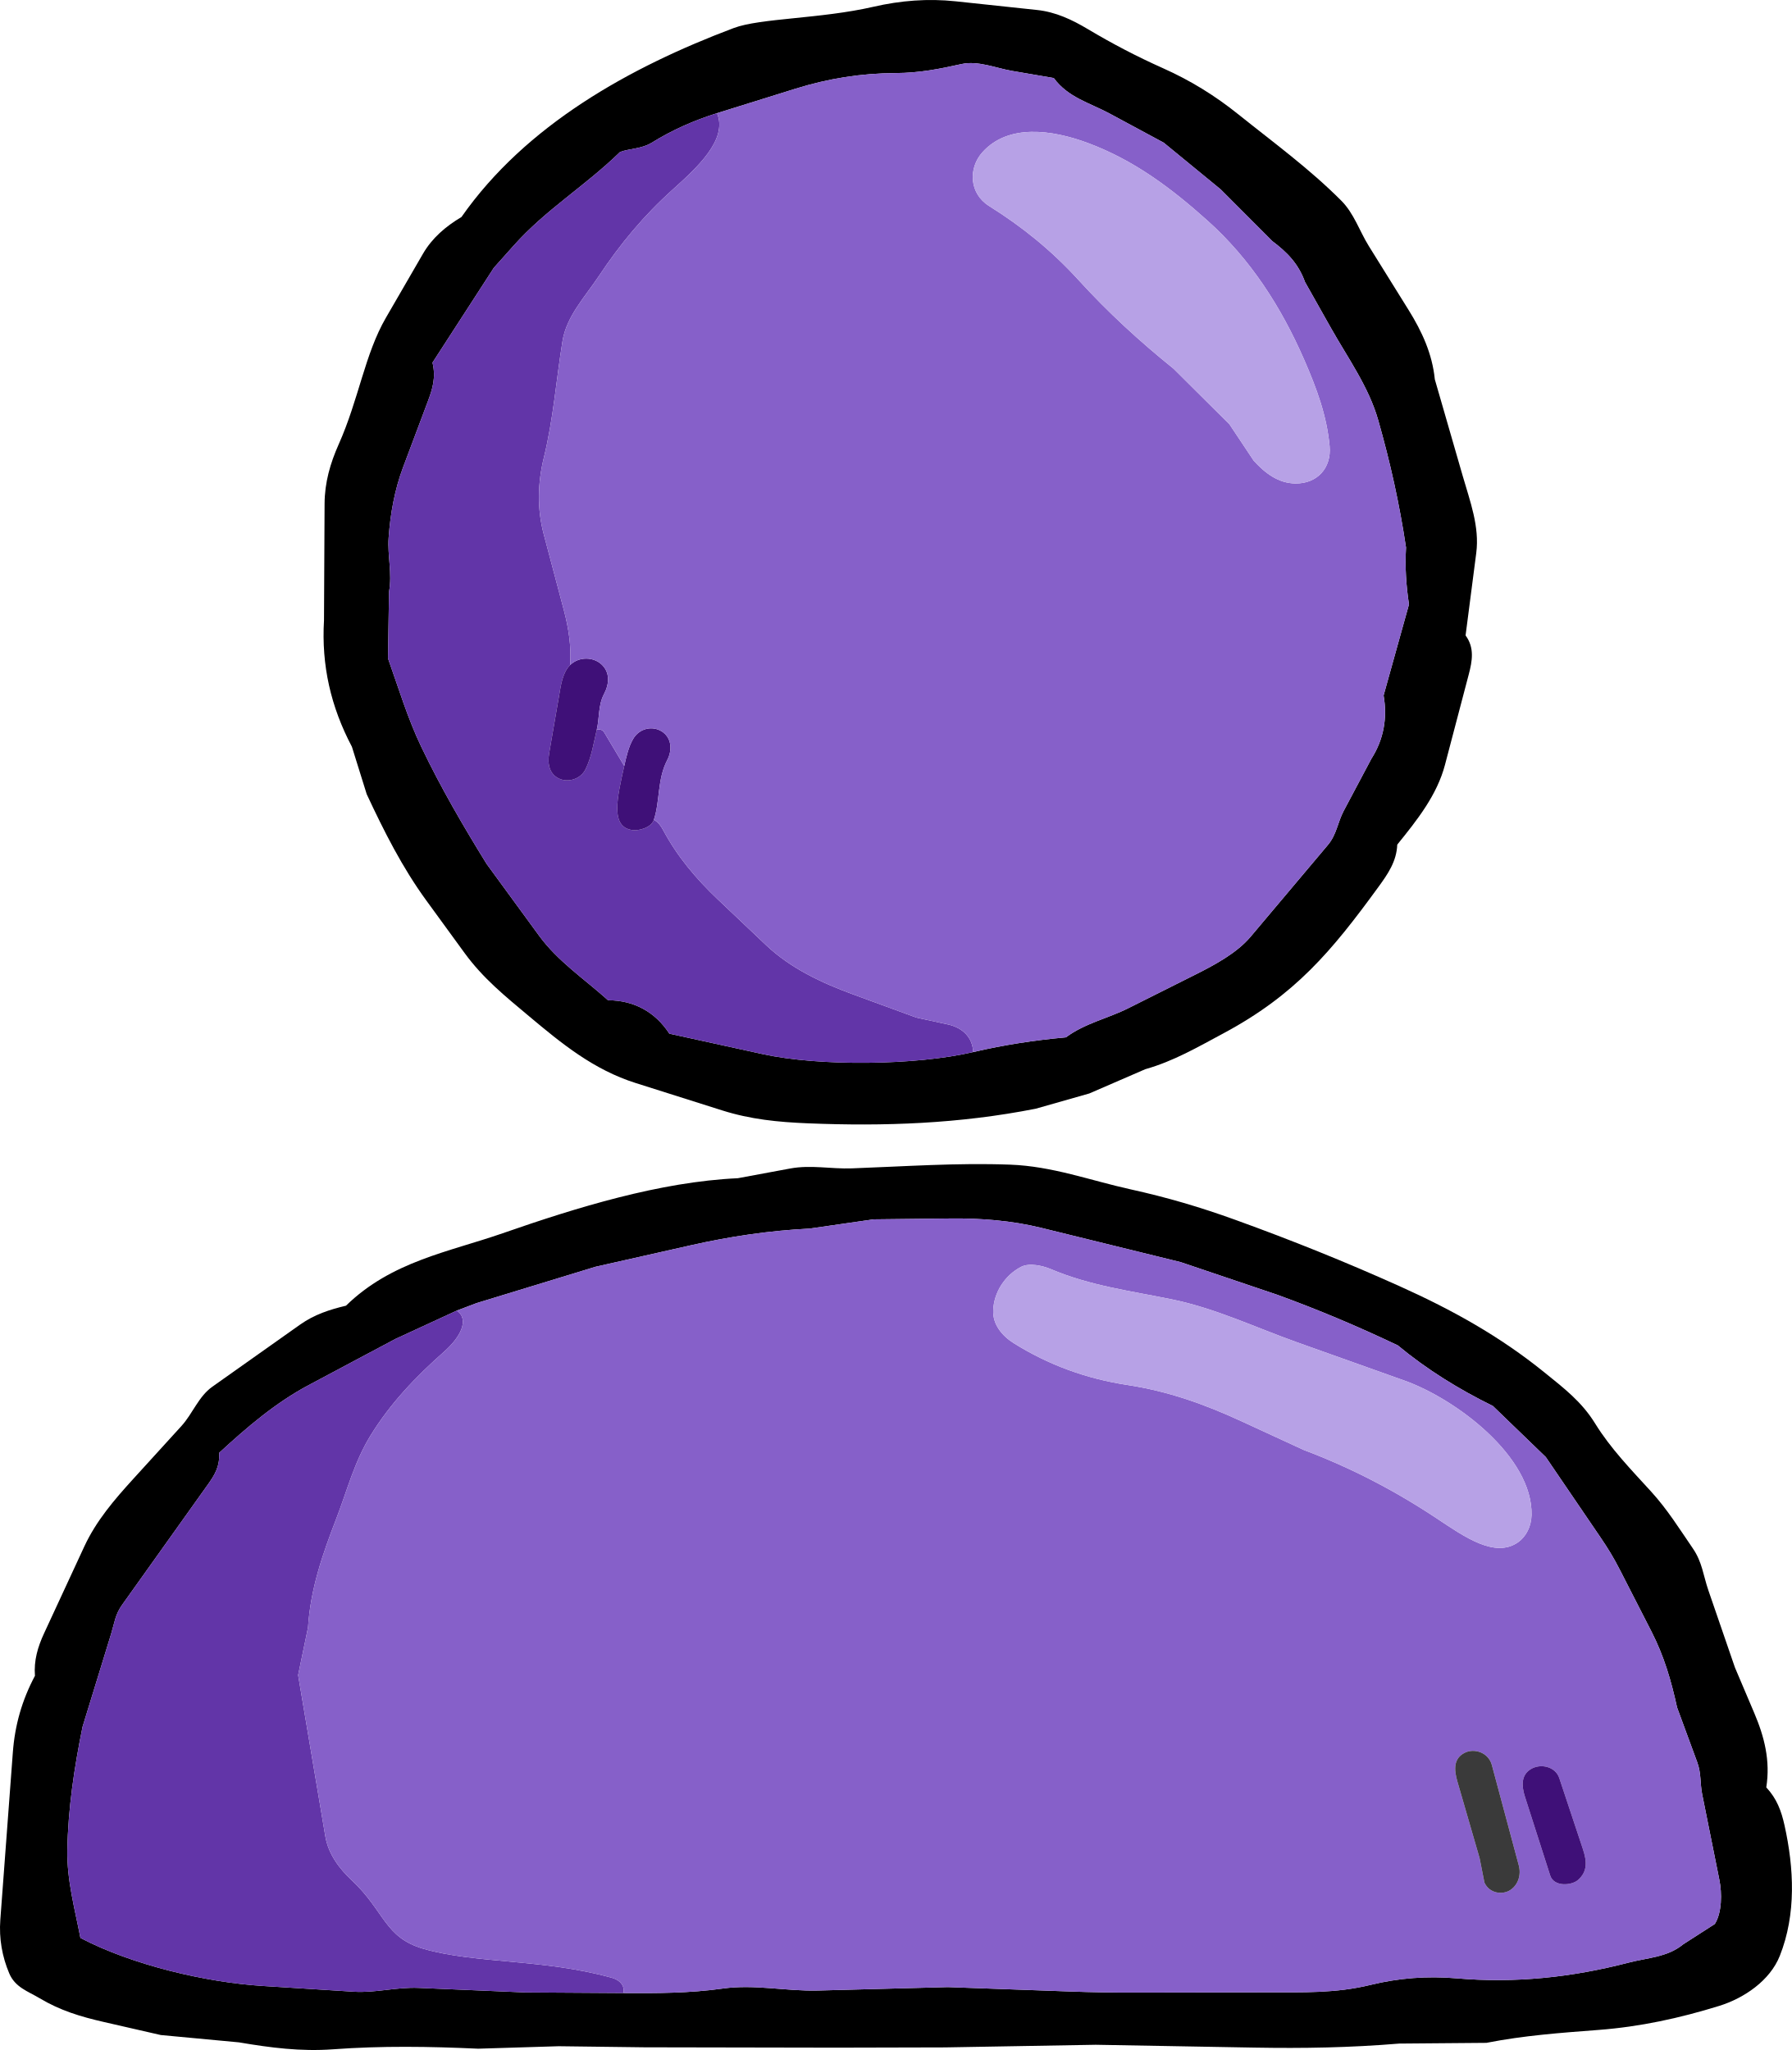
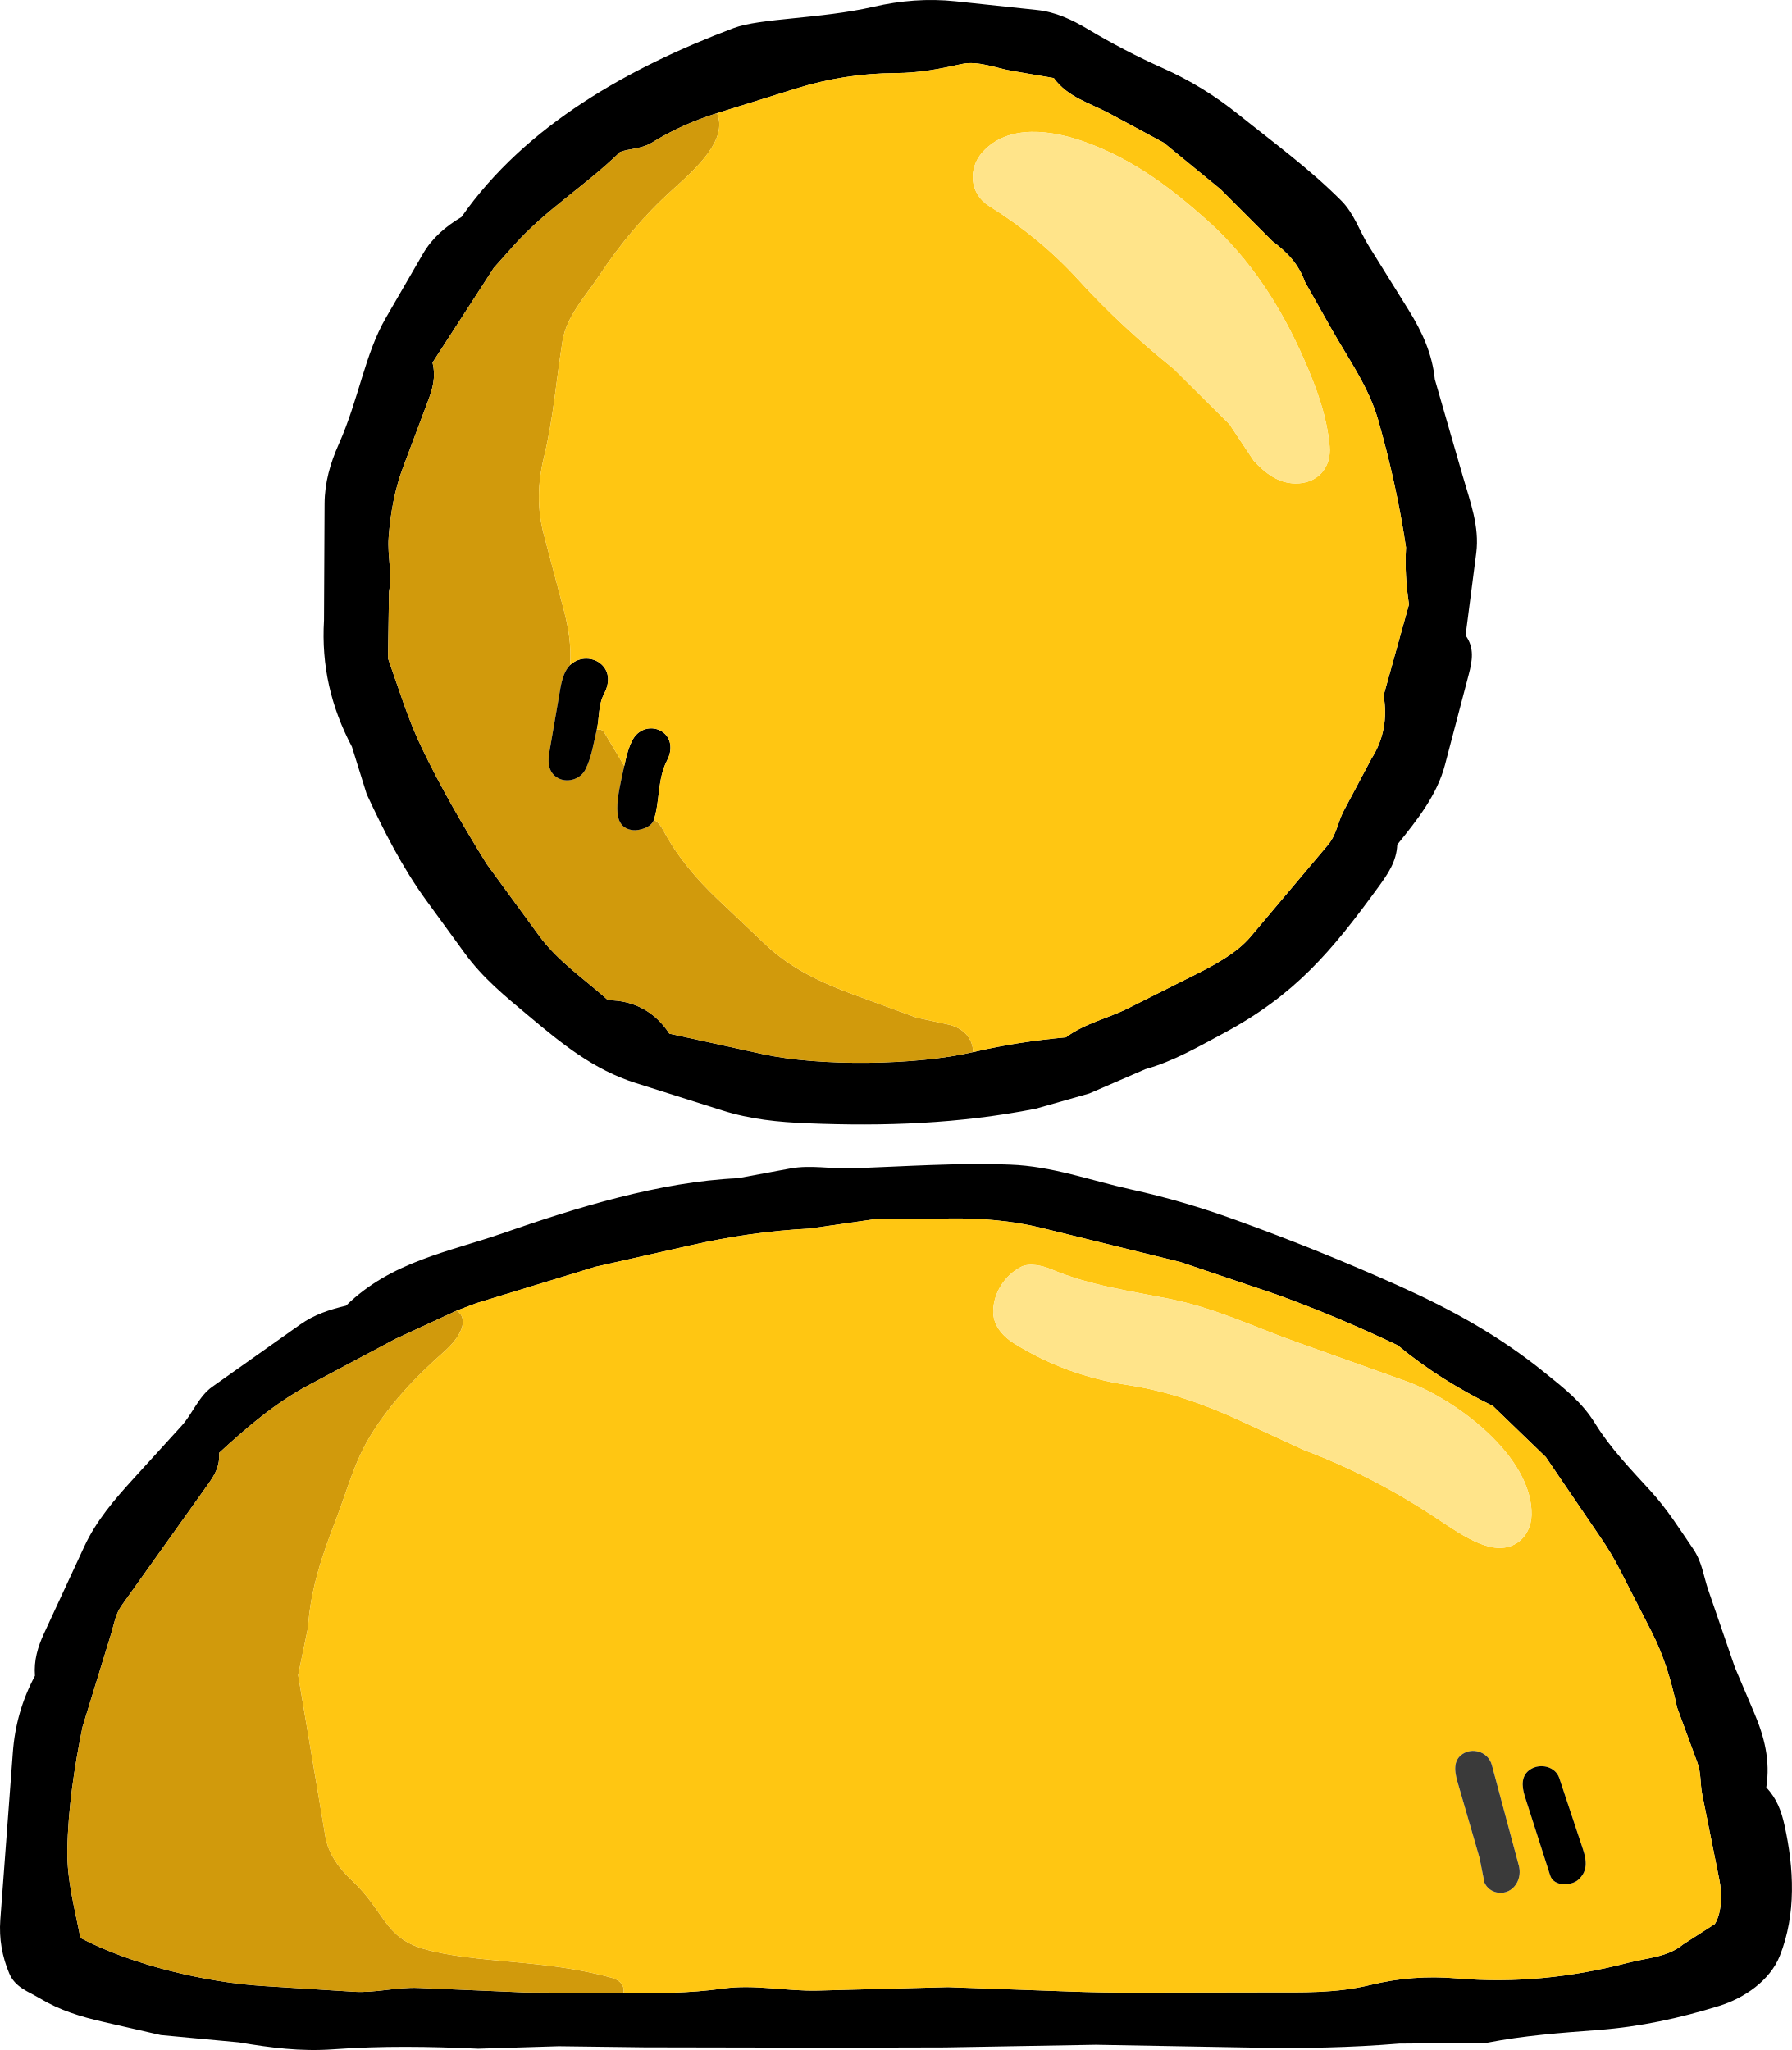
<svg xmlns="http://www.w3.org/2000/svg" id="Layer_1" data-name="Layer 1" viewBox="0 0 690.729 790.333">
  <defs>
    <style>
      .cls-1 {
-         fill: #6235a8;
+         fill: #ffe48a;
      }

      .cls-2 {
+         fill: #ffc612;
+       }
+ 
+       .cls-3 {
        fill: #3a3a3a;
      }

-       .cls-3 {
-         fill: #8660c9;
-       }
- 
      .cls-4 {
-         fill: #3f1078;
-       }
- 
-       .cls-5 {
-         fill: #b7a1e6;
+         fill: #d19a0c;
      }
    </style>
  </defs>
  <g>
    <path d="M399.253,427.434c-29.476,5.821-58.341,6.834-87.799,5.64-11.602-.471-22.152-1.524-33.105-4.991l-33.306-10.543c-16.235-5.139-28.472-15.156-41.169-25.804-9.153-7.677-17.633-14.492-24.825-24.365l-14.719-20.207c-9.299-12.766-16.274-26.633-22.974-40.98l-5.704-18.283c-8.138-15.427-11.788-31.343-10.761-48.773l.224-44.948c.041-8.137,2.18-15.569,5.432-22.867,7.786-17.473,10.047-34.722,18.194-48.789l14.288-24.673c3.556-6.141,8.774-10.556,14.852-14.19,24.825-35.493,64.849-57.744,104.922-72.843,10.23-3.855,33.486-3.518,53.856-8.202,10.479-2.41,20.992-3.255,31.733-2.11l31.365,3.343c7.167.764,13.45,3.729,19.563,7.375,9.48,5.654,18.868,10.558,28.934,15.054,10.699,4.779,20.013,10.538,29.154,17.866,13.592,10.899,27.339,20.897,39.665,33.282,4.857,4.881,6.977,11.684,10.552,17.431l15.345,24.67c5.158,8.292,9.128,16.9,10.101,26.729l10.784,37.336c2.804,9.707,6.504,19.431,5.188,29.59l-4.118,31.796c3.486,4.739,2.597,9.807,1.232,14.999l-9.167,34.871c-3.071,11.683-10.699,21.264-18.398,30.774-.265,6.507-3.621,11.329-7.338,16.431-17.927,24.608-31.971,41.503-59.704,56.349-9.89,5.294-19.162,10.721-30.093,13.81l-21.57,9.351L399.253,427.434ZM276.385,43.629c-8.755,2.731-17.261,6.478-25.206,11.404-3.858,2.392-8.681,2.218-12.171,3.561-13.901,13.487-28.475,22.052-40.998,36.076l-7.66,8.579-23.634,36.535c1.384,5.803.001,10.164-1.816,15.001l-9.54,25.396c-3.234,8.608-4.898,17.852-5.56,27.098-.499,6.963,1.455,13.825.148,20.863l-.391,25.683c4.164,11.679,7.556,23.114,12.919,34.291,7.516,15.663,15.944,30.126,25.116,44.978l20.199,27.642c7.233,9.898,17.377,16.611,26.59,24.891,10.043.024,18.205,4.539,23.634,12.881l35.952,7.878c21.943,4.808,59.121,4.38,81.149-.775,11.846-2.772,23.443-4.549,35.751-5.68,7.433-5.502,16.058-7.226,24.071-11.242l26.053-13.059c7.428-3.723,15.861-8.306,21.07-14.491l29.81-35.395c3.368-3.999,3.774-8.781,6.08-13.121l10.686-20.121c4.724-7.424,6.211-15.647,4.688-24.382l9.789-35.1c-1.094-7.277-1.579-14.341-1.141-21.935-2.52-16.777-6.026-32.62-10.706-49.062-3.672-12.898-11.61-23.822-18.196-35.506l-10.023-17.78c-2.574-7.108-6.863-11.445-12.582-15.752l-19.953-19.984-21.926-17.984-20.804-11.208c-7.732-4.166-16.065-6.185-21.589-13.725l-16.088-2.755c-6.121-1.048-13.168-4.047-19.467-2.638-8.546,1.91-16.354,3.433-25.292,3.476-13.431.065-26.106,2.096-38.806,6.058L276.385,43.629Z" />
-     <path class="cls-1" d="M276.385,43.629c4.263,10.123-7.706,21.018-17.091,29.459-11.142,10.022-20.217,20.939-28.556,33.49-5.129,7.719-12.36,15.333-13.908,24.864-2.469,15.2-3.497,29.932-7.188,44.955-2.424,9.866-2.634,19.827-.067,29.511l7.748,29.225c1.909,7.202,2.939,14.168,2.435,21.26-2.214,2.126-3.229,5.91-3.787,9.146l-4.308,24.988c-.709,4.115.172,8.037,4.01,9.724,3.34,1.468,8.126.214,10.067-3.76,2.35-4.813,3.048-9.948,4.299-15.196,1.134-.268,2.324.078,2.943,1.198l7.647,12.809c-2.693,12.117-5.595,23.713,3.335,24.744,2.245.259,7.042-.896,8.078-3.989,1.669.892,2.689,2.308,3.556,3.929,5.477,10.241,12.668,18.767,21.142,26.801l18.507,17.545c9.484,8.991,21.483,14.603,33.743,19.097l24.242,8.885,12.169,2.644c5.604,1.217,9.546,4.991,9.715,10.654-22.028,5.155-59.205,5.584-81.149.775l-35.952-7.878c-5.429-8.342-13.592-12.857-23.634-12.881-9.213-8.279-19.357-14.993-26.59-24.891l-20.199-27.642c-9.172-14.852-17.6-29.315-25.116-44.978-5.363-11.177-8.755-22.612-12.919-34.291l.391-25.683c1.307-7.038-.647-13.9-.148-20.863.662-9.245,2.326-18.49,5.56-27.098l9.54-25.396c1.817-4.837,3.2-9.198,1.816-15.001l23.634-36.535,7.66-8.579c12.522-14.024,27.097-22.589,40.998-36.076,3.491-1.343,8.313-1.169,12.171-3.561C259.123,50.107,267.63,46.36,276.385,43.629Z" />
-     <path class="cls-4" d="M230.038,281.295c-1.251,5.248-1.949,10.383-4.299,15.196-1.941,3.974-6.727,5.228-10.067,3.76-3.838-1.687-4.719-5.609-4.01-9.724l4.308-24.988c.558-3.236,1.573-7.02,3.787-9.146,3.531-3.391,8.95-3.129,12.075-.276,3.306,3.018,3.126,7.447.976,11.491C230.548,271.863,231.092,276.873,230.038,281.295Z" />
-     <path class="cls-4" d="M252.041,316.055c-1.037,3.093-5.833,4.248-8.078,3.989-8.93-1.031-6.028-12.627-3.335-24.744.805-3.624,1.65-7.338,3.407-10.388,2.379-4.129,7.37-5.201,10.983-2.97,3.724,2.3,4.337,6.959,2.163,11.116C253.314,300.457,254.443,308.889,252.041,316.055Z" />
+     <path class="cls-4" d="M276.385,43.629c4.263,10.123-7.706,21.018-17.091,29.459-11.142,10.022-20.217,20.939-28.556,33.49-5.129,7.719-12.36,15.333-13.908,24.864-2.469,15.2-3.497,29.932-7.188,44.955-2.424,9.866-2.634,19.827-.067,29.511l7.748,29.225c1.909,7.202,2.939,14.168,2.435,21.26-2.214,2.126-3.229,5.91-3.787,9.146l-4.308,24.988c-.709,4.115.172,8.037,4.01,9.724,3.34,1.468,8.126.214,10.067-3.76,2.35-4.813,3.048-9.948,4.299-15.196,1.134-.268,2.324.078,2.943,1.198l7.647,12.809c-2.693,12.117-5.595,23.713,3.335,24.744,2.245.259,7.042-.896,8.078-3.989,1.669.892,2.689,2.308,3.556,3.929,5.477,10.241,12.668,18.767,21.142,26.801l18.507,17.545c9.484,8.991,21.483,14.603,33.743,19.097l24.242,8.885,12.169,2.644c5.604,1.217,9.546,4.991,9.715,10.654-22.028,5.155-59.205,5.584-81.149.775l-35.952-7.878c-5.429-8.342-13.592-12.857-23.634-12.881-9.213-8.279-19.357-14.993-26.59-24.891l-20.199-27.642c-9.172-14.852-17.6-29.315-25.116-44.978-5.363-11.177-8.755-22.612-12.919-34.291l.391-25.683c1.307-7.038-.647-13.9-.148-20.863.662-9.245,2.326-18.49,5.56-27.098l9.54-25.396c1.817-4.837,3.2-9.198,1.816-15.001l23.634-36.535,7.66-8.579c12.522-14.024,27.097-22.589,40.998-36.076,3.491-1.343,8.313-1.169,12.171-3.561C259.123,50.107,267.63,46.36,276.385,43.629Z" />
+     <path d="M230.038,281.295c-1.251,5.248-1.949,10.383-4.299,15.196-1.941,3.974-6.727,5.228-10.067,3.76-3.838-1.687-4.719-5.609-4.01-9.724l4.308-24.988c.558-3.236,1.573-7.02,3.787-9.146,3.531-3.391,8.95-3.129,12.075-.276,3.306,3.018,3.126,7.447.976,11.491C230.548,271.863,231.092,276.873,230.038,281.295Z" />
+     <path d="M252.041,316.055c-1.037,3.093-5.833,4.248-8.078,3.989-8.93-1.031-6.028-12.627-3.335-24.744.805-3.624,1.65-7.338,3.407-10.388,2.379-4.129,7.37-5.201,10.983-2.97,3.724,2.3,4.337,6.959,2.163,11.116C253.314,300.457,254.443,308.889,252.041,316.055Z" />
    <g>
-       <path class="cls-3" d="M375.115,405.609c-.17-5.663-4.111-9.436-9.715-10.654l-12.169-2.644-24.242-8.885c-12.26-4.493-24.258-10.106-33.743-19.097l-18.507-17.545c-8.474-8.034-15.665-16.56-21.142-26.801-.867-1.621-1.887-3.037-3.556-3.929,2.402-7.167,1.273-15.599,5.141-22.997,2.173-4.157,1.56-8.816-2.163-11.116-3.613-2.232-8.604-1.159-10.983,2.97-1.758,3.051-2.602,6.764-3.407,10.388l-7.647-12.809c-.618-1.12-1.808-1.466-2.943-1.198,1.054-4.422.509-9.431,2.771-13.686,2.15-4.044,2.33-8.473-.976-11.491-3.126-2.853-8.544-3.115-12.075.276.504-7.092-.526-14.058-2.435-21.26l-7.748-29.225c-2.567-9.683-2.357-19.645.067-29.511,3.691-15.023,4.719-29.755,7.188-44.955,1.548-9.531,8.779-17.145,13.908-24.864,8.339-12.551,17.414-23.469,28.556-33.49,9.385-8.441,21.354-19.337,17.091-29.459l30.154-9.407c12.7-3.962,25.375-5.993,38.806-6.058,8.938-.043,16.746-1.566,25.292-3.476,6.299-1.408,13.346,1.59,19.467,2.638l16.088,2.755c5.523,7.54,13.857,9.56,21.589,13.725l20.804,11.208,21.926,17.984,19.953,19.984c5.719,4.307,10.008,8.644,12.582,15.752l10.023,17.78c6.586,11.684,14.524,22.607,18.196,35.506,4.68,16.441,8.186,32.284,10.706,49.062-.437,7.594.047,14.658,1.141,21.935l-9.789,35.1c1.523,8.735.035,16.958-4.688,24.382l-10.686,20.121c-2.305,4.341-2.711,9.122-6.08,13.121l-29.81,35.395c-5.209,6.185-13.643,10.768-21.07,14.491l-26.053,13.059c-8.013,4.016-16.637,5.74-24.071,11.242C398.557,401.06,386.961,402.836,375.115,405.609ZM483.269,177.62c4.56,4.996,9.586,8.663,15.985,8.772,8.451.143,14.023-5.954,13.267-14.354-1.059-11.767-5.056-22.45-9.768-33.264-8.898-20.424-20.739-38.861-37.265-53.678-14.022-12.573-28.336-23.313-46.035-29.923-14.116-5.272-30.798-7.426-40.668,3.414-5.696,6.256-5.157,16.059,2.473,20.835,12.747,7.979,24.091,17.147,34.395,28.446,11.511,12.622,23.46,23.589,36.736,34.299l21.524,21.404L483.269,177.62Z" />
-       <path class="cls-5" d="M483.269,177.62l-9.355-14.05-21.524-21.404c-13.275-10.71-25.225-21.677-36.736-34.299-10.304-11.299-21.648-20.467-34.395-28.446-7.63-4.776-8.169-14.579-2.473-20.835,9.87-10.84,26.551-8.686,40.668-3.414,17.699,6.61,32.013,17.35,46.035,29.923,16.525,14.817,28.366,33.254,37.265,53.678,4.711,10.814,8.709,21.497,9.768,33.264.756,8.4-4.816,14.497-13.267,14.354C492.855,186.283,487.829,182.616,483.269,177.62Z" />
+       <path class="cls-2" d="M375.115,405.609c-.17-5.663-4.111-9.436-9.715-10.654l-12.169-2.644-24.242-8.885c-12.26-4.493-24.258-10.106-33.743-19.097l-18.507-17.545c-8.474-8.034-15.665-16.56-21.142-26.801-.867-1.621-1.887-3.037-3.556-3.929,2.402-7.167,1.273-15.599,5.141-22.997,2.173-4.157,1.56-8.816-2.163-11.116-3.613-2.232-8.604-1.159-10.983,2.97-1.758,3.051-2.602,6.764-3.407,10.388l-7.647-12.809c-.618-1.12-1.808-1.466-2.943-1.198,1.054-4.422.509-9.431,2.771-13.686,2.15-4.044,2.33-8.473-.976-11.491-3.126-2.853-8.544-3.115-12.075.276.504-7.092-.526-14.058-2.435-21.26l-7.748-29.225c-2.567-9.683-2.357-19.645.067-29.511,3.691-15.023,4.719-29.755,7.188-44.955,1.548-9.531,8.779-17.145,13.908-24.864,8.339-12.551,17.414-23.469,28.556-33.49,9.385-8.441,21.354-19.337,17.091-29.459l30.154-9.407c12.7-3.962,25.375-5.993,38.806-6.058,8.938-.043,16.746-1.566,25.292-3.476,6.299-1.408,13.346,1.59,19.467,2.638l16.088,2.755c5.523,7.54,13.857,9.56,21.589,13.725l20.804,11.208,21.926,17.984,19.953,19.984c5.719,4.307,10.008,8.644,12.582,15.752l10.023,17.78c6.586,11.684,14.524,22.607,18.196,35.506,4.68,16.441,8.186,32.284,10.706,49.062-.437,7.594.047,14.658,1.141,21.935l-9.789,35.1c1.523,8.735.035,16.958-4.688,24.382l-10.686,20.121c-2.305,4.341-2.711,9.122-6.08,13.121l-29.81,35.395c-5.209,6.185-13.643,10.768-21.07,14.491l-26.053,13.059c-8.013,4.016-16.637,5.74-24.071,11.242C398.557,401.06,386.961,402.836,375.115,405.609ZM483.269,177.62c4.56,4.996,9.586,8.663,15.985,8.772,8.451.143,14.023-5.954,13.267-14.354-1.059-11.767-5.056-22.45-9.768-33.264-8.898-20.424-20.739-38.861-37.265-53.678-14.022-12.573-28.336-23.313-46.035-29.923-14.116-5.272-30.798-7.426-40.668,3.414-5.696,6.256-5.157,16.059,2.473,20.835,12.747,7.979,24.091,17.147,34.395,28.446,11.511,12.622,23.46,23.589,36.736,34.299l21.524,21.404L483.269,177.62Z" />
+       <path class="cls-1" d="M483.269,177.62l-9.355-14.05-21.524-21.404c-13.275-10.71-25.225-21.677-36.736-34.299-10.304-11.299-21.648-20.467-34.395-28.446-7.63-4.776-8.169-14.579-2.473-20.835,9.87-10.84,26.551-8.686,40.668-3.414,17.699,6.61,32.013,17.35,46.035,29.923,16.525,14.817,28.366,33.254,37.265,53.678,4.711,10.814,8.709,21.497,9.768,33.264.756,8.4-4.816,14.497-13.267,14.354C492.855,186.283,487.829,182.616,483.269,177.62Z" />
    </g>
  </g>
  <g>
    <path d="M215.357,788.877l-31.042.953c-18.845-.866-37.095-1.144-55.917.233-12.481.913-24.125-.612-36.285-2.676l-30.133-2.826-21.863-5.007c-9.146-2.095-16.863-4.415-24.959-9.242-4.411-2.63-9.31-4.135-11.587-9.498-2.724-6.415-3.992-13.407-3.446-20.703l4.822-64.476c.792-10.587,3.533-20.176,8.526-29.569-.463-5.876,1.073-11.098,3.501-16.34l15.511-33.489c4.598-9.927,11.594-18.066,18.874-26.063l18.601-20.433c4.306-4.73,6.558-11.349,11.892-15.125l33.876-23.98c5.392-3.817,11.354-5.766,17.64-7.255,17.541-17.134,39.638-20.697,60.37-27.917,28.444-9.906,60.617-19.854,90.665-21.228l20.141-3.738c8.09-1.501,15.667.235,23.867-.062,20.494-.743,40.372-2.186,60.916-1.432,16.381.602,30.825,6.07,46.492,9.527,14.064,3.104,26.732,6.828,40.335,11.747,21.727,7.858,42.279,16.121,63.365,25.603,20.3,9.128,38.587,19.282,55.823,33.241,7.512,6.083,14.308,11.223,19.531,19.692,5.949,9.647,13.916,17.829,21.546,26.201,6.334,6.95,10.944,14.404,16.112,21.945,3.651,5.327,3.979,10.329,5.998,16.195l10.236,29.741,7.442,17.522c3.895,9.171,6.256,18.36,4.629,28.666,4.04,4.324,5.788,9.017,7.032,14.627,3.65,16.461,4.577,34.219-1.819,50.328-3.777,9.513-13.738,16.308-23.352,19.289-15.286,4.741-30.492,8.04-46.435,9.261-14.798,1.134-28.79,2.138-43.317,4.988l-33.596.28c-18.973,1.573-36.888,1.889-56.001,1.548l-60.97-1.089-58.144,1.014-41.883.103-73.949-.138L215.357,788.877ZM176.085,505.267l-23.761,10.972-33.274,17.717c-12.937,6.888-23.964,16.38-34.58,26.155.297,5.093-1.586,8.335-4.216,12.026l-33.215,46.617c-2.658,3.731-2.92,6.94-4.208,11.129l-11.019,35.857c-3.201,15.795-5.579,31.461-5.857,47.526-.202,11.644,2.894,22.689,5.041,33.864,19.993,10.482,48.421,17.134,70.318,18.517l35.053,2.214c8.367.528,16.348-1.838,25.089-1.466l40.901,1.742,37.981.244c13.042.084,25.408.075,38.289-1.739,12.344-1.738,24.3,1.096,36.771.766l49.971-1.322,46.828,1.683c8.634.31,16.543.439,25.18.424l50.96-.091c13.821-.025,26.447.445,40.043-2.885,10.739-2.631,21.784-3.486,32.986-2.517,22.659,1.961,44.453-.347,66.412-6.053,7.341-1.908,14.975-2.054,21.071-7.083l12.152-7.805c2.789-4.412,2.782-11.92,1.766-16.979l-6.634-33.025c-.86-4.282-.315-8.047-1.911-12.384l-7.767-21.102c-2.266-10.347-5.005-19.77-9.877-29.284l-12.136-23.704c-2.484-4.851-4.561-8.252-7.58-12.686l-21.011-30.859-20.392-19.687c-13.247-6.536-25.294-13.964-36.654-23.37-15.429-7.337-30.458-13.696-46.509-19.528l-37.21-12.573-53.751-13.22c-11.333-2.787-23.327-3.735-34.875-3.604l-29.738.336-24.611,3.557c-15.63.803-30.499,2.989-45.767,6.431l-36.807,8.297-45.811,13.998L176.085,505.267Z" />
-     <path class="cls-1" d="M176.085,505.267c5.003,3.492,1.322,10.339-4.849,15.794-10.958,9.687-20.802,19.979-28.46,32.462-6.213,10.129-8.918,20.993-13.168,32.013-5.298,13.738-9.919,26.956-10.879,41.923l-3.811,18.332,10.486,62.174c1.158,6.864,5.409,12.457,10.163,16.91,12.783,11.975,12.544,22.074,27.696,26.453,20.011,5.784,46.244,3.803,72.645,11.192,3.006.841,4.97,2.914,4.431,5.859l-37.981-.244-40.901-1.742c-8.741-.372-16.722,1.994-25.089,1.466l-35.053-2.214c-21.897-1.383-50.325-8.035-70.318-18.517-2.147-11.175-5.243-22.22-5.041-33.864.278-16.065,2.657-31.731,5.857-47.526l11.019-35.857c1.287-4.189,1.55-7.399,4.208-11.129l33.215-46.617c2.63-3.691,4.513-6.932,4.216-12.026,10.617-9.775,21.644-19.266,34.58-26.155l33.274-17.717L176.085,505.267Z" />
+     <path class="cls-4" d="M176.085,505.267c5.003,3.492,1.322,10.339-4.849,15.794-10.958,9.687-20.802,19.979-28.46,32.462-6.213,10.129-8.918,20.993-13.168,32.013-5.298,13.738-9.919,26.956-10.879,41.923l-3.811,18.332,10.486,62.174c1.158,6.864,5.409,12.457,10.163,16.91,12.783,11.975,12.544,22.074,27.696,26.453,20.011,5.784,46.244,3.803,72.645,11.192,3.006.841,4.97,2.914,4.431,5.859l-37.981-.244-40.901-1.742c-8.741-.372-16.722,1.994-25.089,1.466l-35.053-2.214c-21.897-1.383-50.325-8.035-70.318-18.517-2.147-11.175-5.243-22.22-5.041-33.864.278-16.065,2.657-31.731,5.857-47.526l11.019-35.857c1.287-4.189,1.55-7.399,4.208-11.129l33.215-46.617c2.63-3.691,4.513-6.932,4.216-12.026,10.617-9.775,21.644-19.266,34.58-26.155l33.274-17.717L176.085,505.267Z" />
    <g>
-       <path class="cls-3" d="M240.338,768.38c.539-2.945-1.425-5.018-4.431-5.859-26.401-7.39-52.634-5.408-72.645-11.192-15.151-4.379-14.913-14.478-27.696-26.453-4.754-4.454-9.006-10.047-10.163-16.91l-10.486-62.174,3.811-18.332c.961-14.967,5.581-28.186,10.879-41.923,4.25-11.02,6.955-21.884,13.168-32.013,7.658-12.483,17.502-22.774,28.46-32.462,6.171-5.456,9.852-12.302,4.849-15.794l7.639-2.895,45.811-13.998,36.807-8.297c15.269-3.442,30.137-5.628,45.767-6.431l24.611-3.557,29.738-.336c11.548-.131,23.542.817,34.875,3.604l53.751,13.22,37.21,12.573c16.051,5.832,31.08,12.191,46.509,19.528,11.361,9.406,23.407,16.834,36.654,23.37l20.392,19.687,21.011,30.859c3.019,4.434,5.096,7.835,7.58,12.686l12.136,23.704c4.871,9.514,7.611,18.936,9.877,29.284l7.767,21.102c1.596,4.337,1.051,8.102,1.911,12.384l6.634,33.025c1.016,5.058,1.023,12.567-1.766,16.979l-12.152,7.805c-6.096,5.029-13.729,5.175-21.071,7.083-21.959,5.706-43.752,8.014-66.412,6.053-11.202-.969-22.247-.114-32.986,2.517-13.596,3.33-26.221,2.861-40.043,2.885l-50.96.091c-8.637.015-16.547-.113-25.18-.424l-46.828-1.683-49.971,1.322c-12.472.33-24.427-2.504-36.771-.766C265.746,768.455,253.38,768.464,240.338,768.38ZM585.204,594.552c2.989-2.118,5.06-6.011,5.156-10.471.489-22.526-29.198-44.775-49.01-51.836l-41.396-14.756c-16.098-5.738-31.345-13.076-48.172-16.532-16.099-3.307-31.463-5.221-46.75-11.686-3.137-1.327-8.268-2.479-11.382-.888-6.313,3.224-10.522,9.851-10.811,16.734-.232,5.508,3.433,9.9,7.939,12.725,13.323,8.353,27.968,13.695,43.719,16.096,15.712,2.395,29.686,7.373,44.049,13.997l23.991,11.064c18.364,6.932,35.111,15.646,51.449,26.505C564.527,592.51,576.316,600.852,585.204,594.552ZM572.206,725.814c1.961,4.247,7.033,4.814,10.032,2.797,2.886-1.941,4.206-5.691,3.195-9.459l-10.381-38.694c-1.281-4.776-6.675-6.59-10.42-4.728-4.394,2.184-4.191,6.491-2.867,11.058l8.554,29.516L572.206,725.814ZM610.129,712.816l-9.085-27.311c-1.487-4.471-7.267-5.814-11.091-3.378-3.593,2.288-3.502,6.311-2.124,10.608l9.711,30.297c1.445,4.509,8.275,3.904,10.716,1.757C611.94,721.548,611.754,717.699,610.129,712.816Z" />
-       <path class="cls-5" d="M585.204,594.552c-8.888,6.3-20.677-2.043-31.219-9.05-16.338-10.859-33.084-19.573-51.449-26.505l-23.991-11.064c-14.363-6.624-28.337-11.602-44.049-13.997-15.75-2.401-30.396-7.743-43.719-16.096-4.506-2.825-8.17-7.217-7.939-12.725.289-6.882,4.498-13.509,10.811-16.734,3.114-1.591,8.245-.438,11.382.888,15.287,6.465,30.651,8.379,46.75,11.686,16.828,3.457,32.074,10.794,48.172,16.532l41.396,14.756c19.812,7.062,49.499,29.311,49.01,51.836C590.263,588.542,588.193,592.434,585.204,594.552Z" />
-       <path class="cls-2" d="M572.206,725.814l-1.888-9.509-8.554-29.516c-1.323-4.566-1.526-8.874,2.867-11.058,3.745-1.861,9.139-.048,10.42,4.728l10.381,38.694c1.011,3.767-.31,7.518-3.195,9.459C579.239,730.628,574.167,730.061,572.206,725.814Z" />
-       <path class="cls-4" d="M610.129,712.816c1.625,4.884,1.811,8.732-1.873,11.973-2.441,2.147-9.271,2.752-10.716-1.757l-9.711-30.297c-1.377-4.298-1.468-8.32,2.124-10.608,3.824-2.435,9.603-1.092,11.091,3.378L610.129,712.816Z" />
+       <path class="cls-2" d="M240.338,768.38c.539-2.945-1.425-5.018-4.431-5.859-26.401-7.39-52.634-5.408-72.645-11.192-15.151-4.379-14.913-14.478-27.696-26.453-4.754-4.454-9.006-10.047-10.163-16.91l-10.486-62.174,3.811-18.332c.961-14.967,5.581-28.186,10.879-41.923,4.25-11.02,6.955-21.884,13.168-32.013,7.658-12.483,17.502-22.774,28.46-32.462,6.171-5.456,9.852-12.302,4.849-15.794l7.639-2.895,45.811-13.998,36.807-8.297c15.269-3.442,30.137-5.628,45.767-6.431l24.611-3.557,29.738-.336c11.548-.131,23.542.817,34.875,3.604l53.751,13.22,37.21,12.573c16.051,5.832,31.08,12.191,46.509,19.528,11.361,9.406,23.407,16.834,36.654,23.37l20.392,19.687,21.011,30.859c3.019,4.434,5.096,7.835,7.58,12.686l12.136,23.704c4.871,9.514,7.611,18.936,9.877,29.284l7.767,21.102c1.596,4.337,1.051,8.102,1.911,12.384l6.634,33.025c1.016,5.058,1.023,12.567-1.766,16.979l-12.152,7.805c-6.096,5.029-13.729,5.175-21.071,7.083-21.959,5.706-43.752,8.014-66.412,6.053-11.202-.969-22.247-.114-32.986,2.517-13.596,3.33-26.221,2.861-40.043,2.885l-50.96.091c-8.637.015-16.547-.113-25.18-.424l-46.828-1.683-49.971,1.322c-12.472.33-24.427-2.504-36.771-.766C265.746,768.455,253.38,768.464,240.338,768.38ZM585.204,594.552c2.989-2.118,5.06-6.011,5.156-10.471.489-22.526-29.198-44.775-49.01-51.836l-41.396-14.756c-16.098-5.738-31.345-13.076-48.172-16.532-16.099-3.307-31.463-5.221-46.75-11.686-3.137-1.327-8.268-2.479-11.382-.888-6.313,3.224-10.522,9.851-10.811,16.734-.232,5.508,3.433,9.9,7.939,12.725,13.323,8.353,27.968,13.695,43.719,16.096,15.712,2.395,29.686,7.373,44.049,13.997l23.991,11.064c18.364,6.932,35.111,15.646,51.449,26.505C564.527,592.51,576.316,600.852,585.204,594.552ZM572.206,725.814c1.961,4.247,7.033,4.814,10.032,2.797,2.886-1.941,4.206-5.691,3.195-9.459l-10.381-38.694c-1.281-4.776-6.675-6.59-10.42-4.728-4.394,2.184-4.191,6.491-2.867,11.058l8.554,29.516L572.206,725.814ZM610.129,712.816l-9.085-27.311c-1.487-4.471-7.267-5.814-11.091-3.378-3.593,2.288-3.502,6.311-2.124,10.608l9.711,30.297c1.445,4.509,8.275,3.904,10.716,1.757C611.94,721.548,611.754,717.699,610.129,712.816Z" />
+       <path class="cls-1" d="M585.204,594.552c-8.888,6.3-20.677-2.043-31.219-9.05-16.338-10.859-33.084-19.573-51.449-26.505l-23.991-11.064c-14.363-6.624-28.337-11.602-44.049-13.997-15.75-2.401-30.396-7.743-43.719-16.096-4.506-2.825-8.17-7.217-7.939-12.725.289-6.882,4.498-13.509,10.811-16.734,3.114-1.591,8.245-.438,11.382.888,15.287,6.465,30.651,8.379,46.75,11.686,16.828,3.457,32.074,10.794,48.172,16.532l41.396,14.756c19.812,7.062,49.499,29.311,49.01,51.836C590.263,588.542,588.193,592.434,585.204,594.552Z" />
+       <path class="cls-3" d="M572.206,725.814l-1.888-9.509-8.554-29.516c-1.323-4.566-1.526-8.874,2.867-11.058,3.745-1.861,9.139-.048,10.42,4.728l10.381,38.694c1.011,3.767-.31,7.518-3.195,9.459C579.239,730.628,574.167,730.061,572.206,725.814Z" />
+       <path d="M610.129,712.816c1.625,4.884,1.811,8.732-1.873,11.973-2.441,2.147-9.271,2.752-10.716-1.757l-9.711-30.297c-1.377-4.298-1.468-8.32,2.124-10.608,3.824-2.435,9.603-1.092,11.091,3.378L610.129,712.816Z" />
    </g>
  </g>
</svg>
